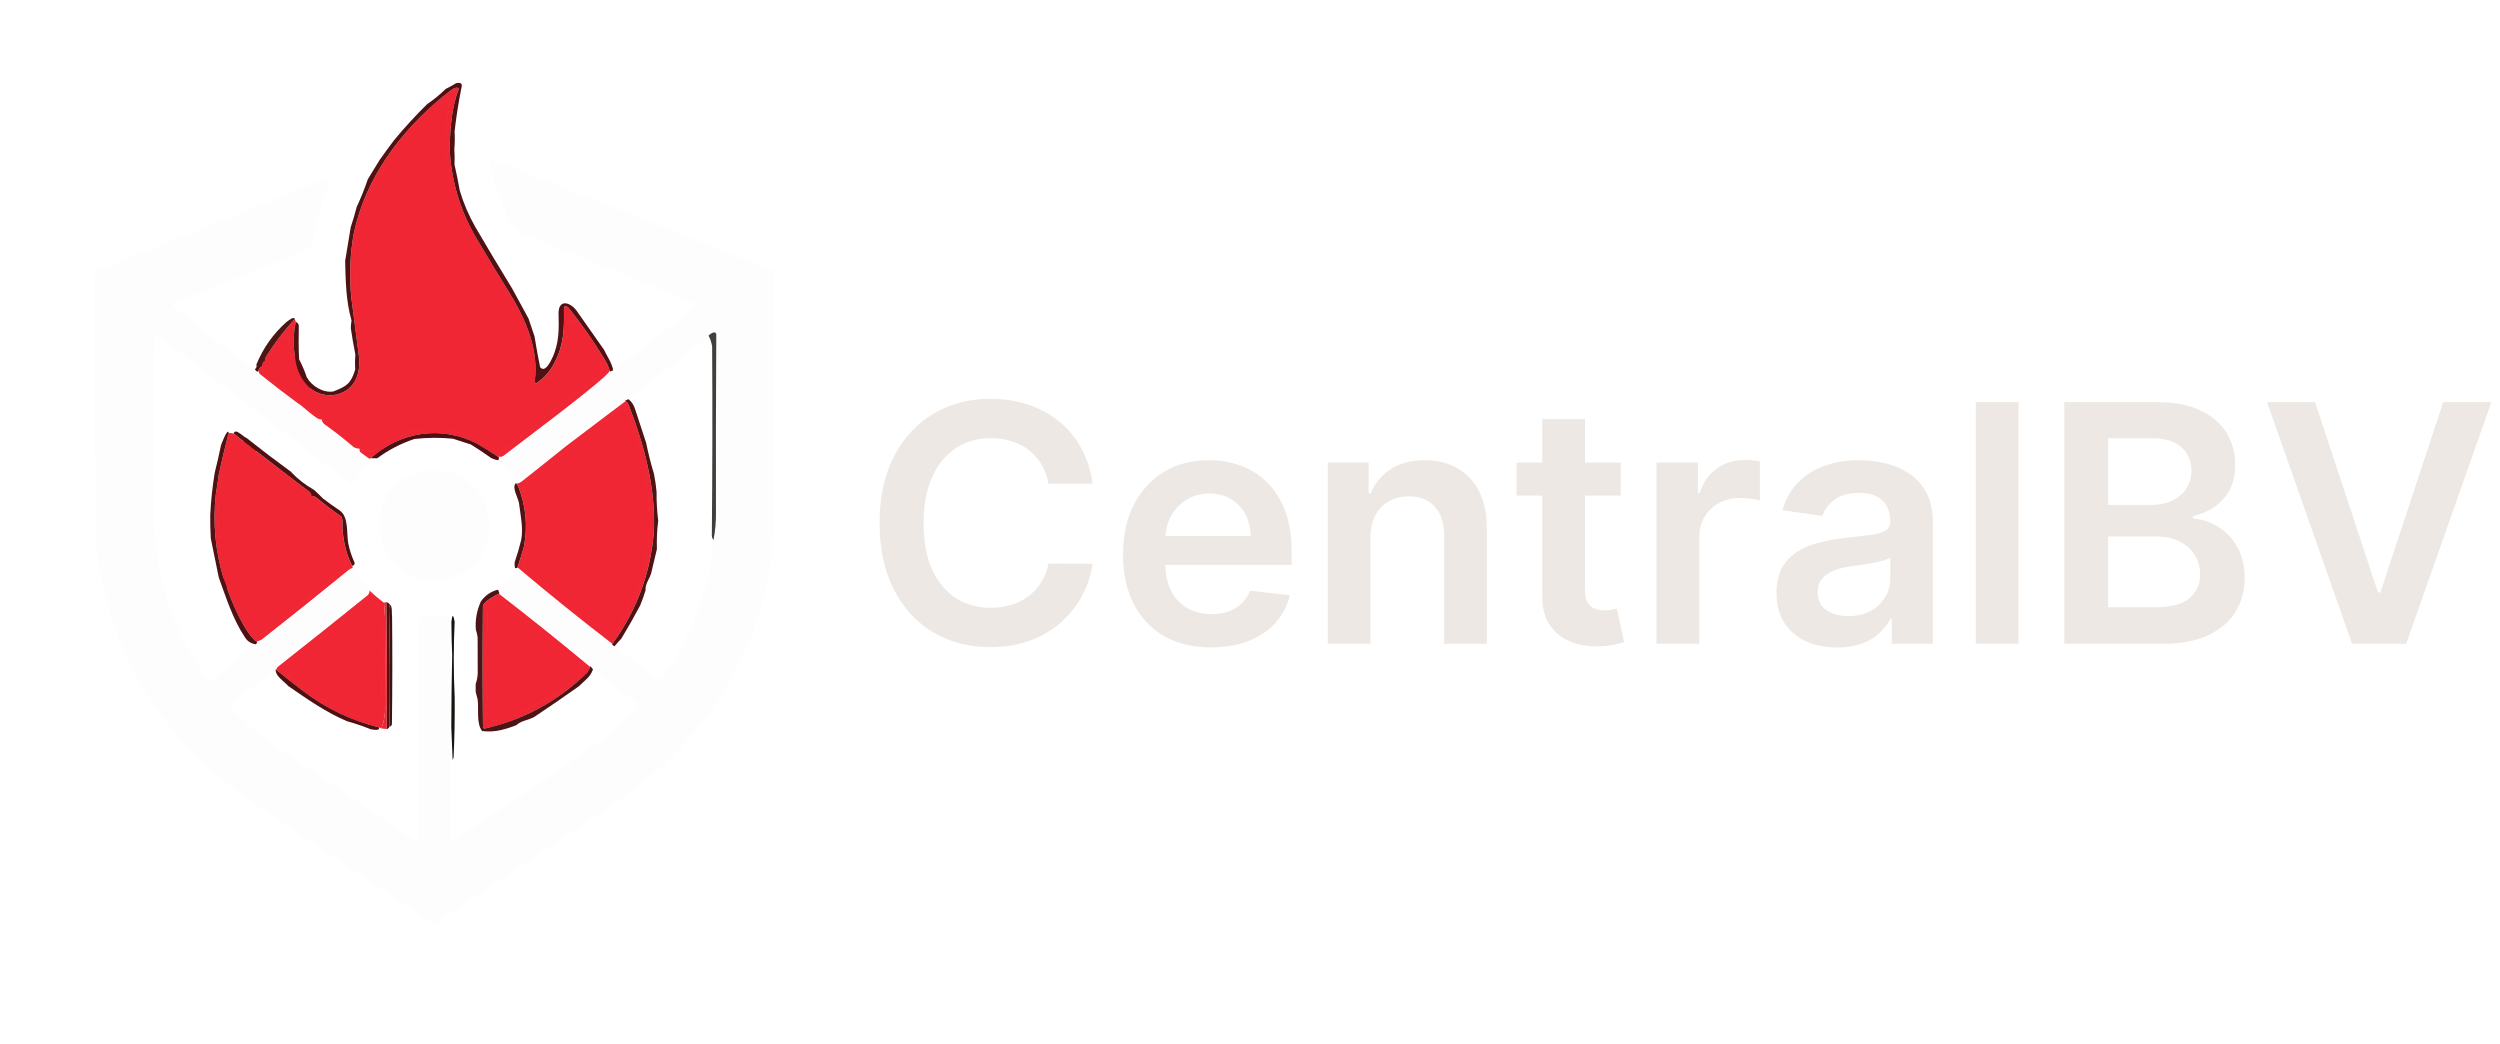
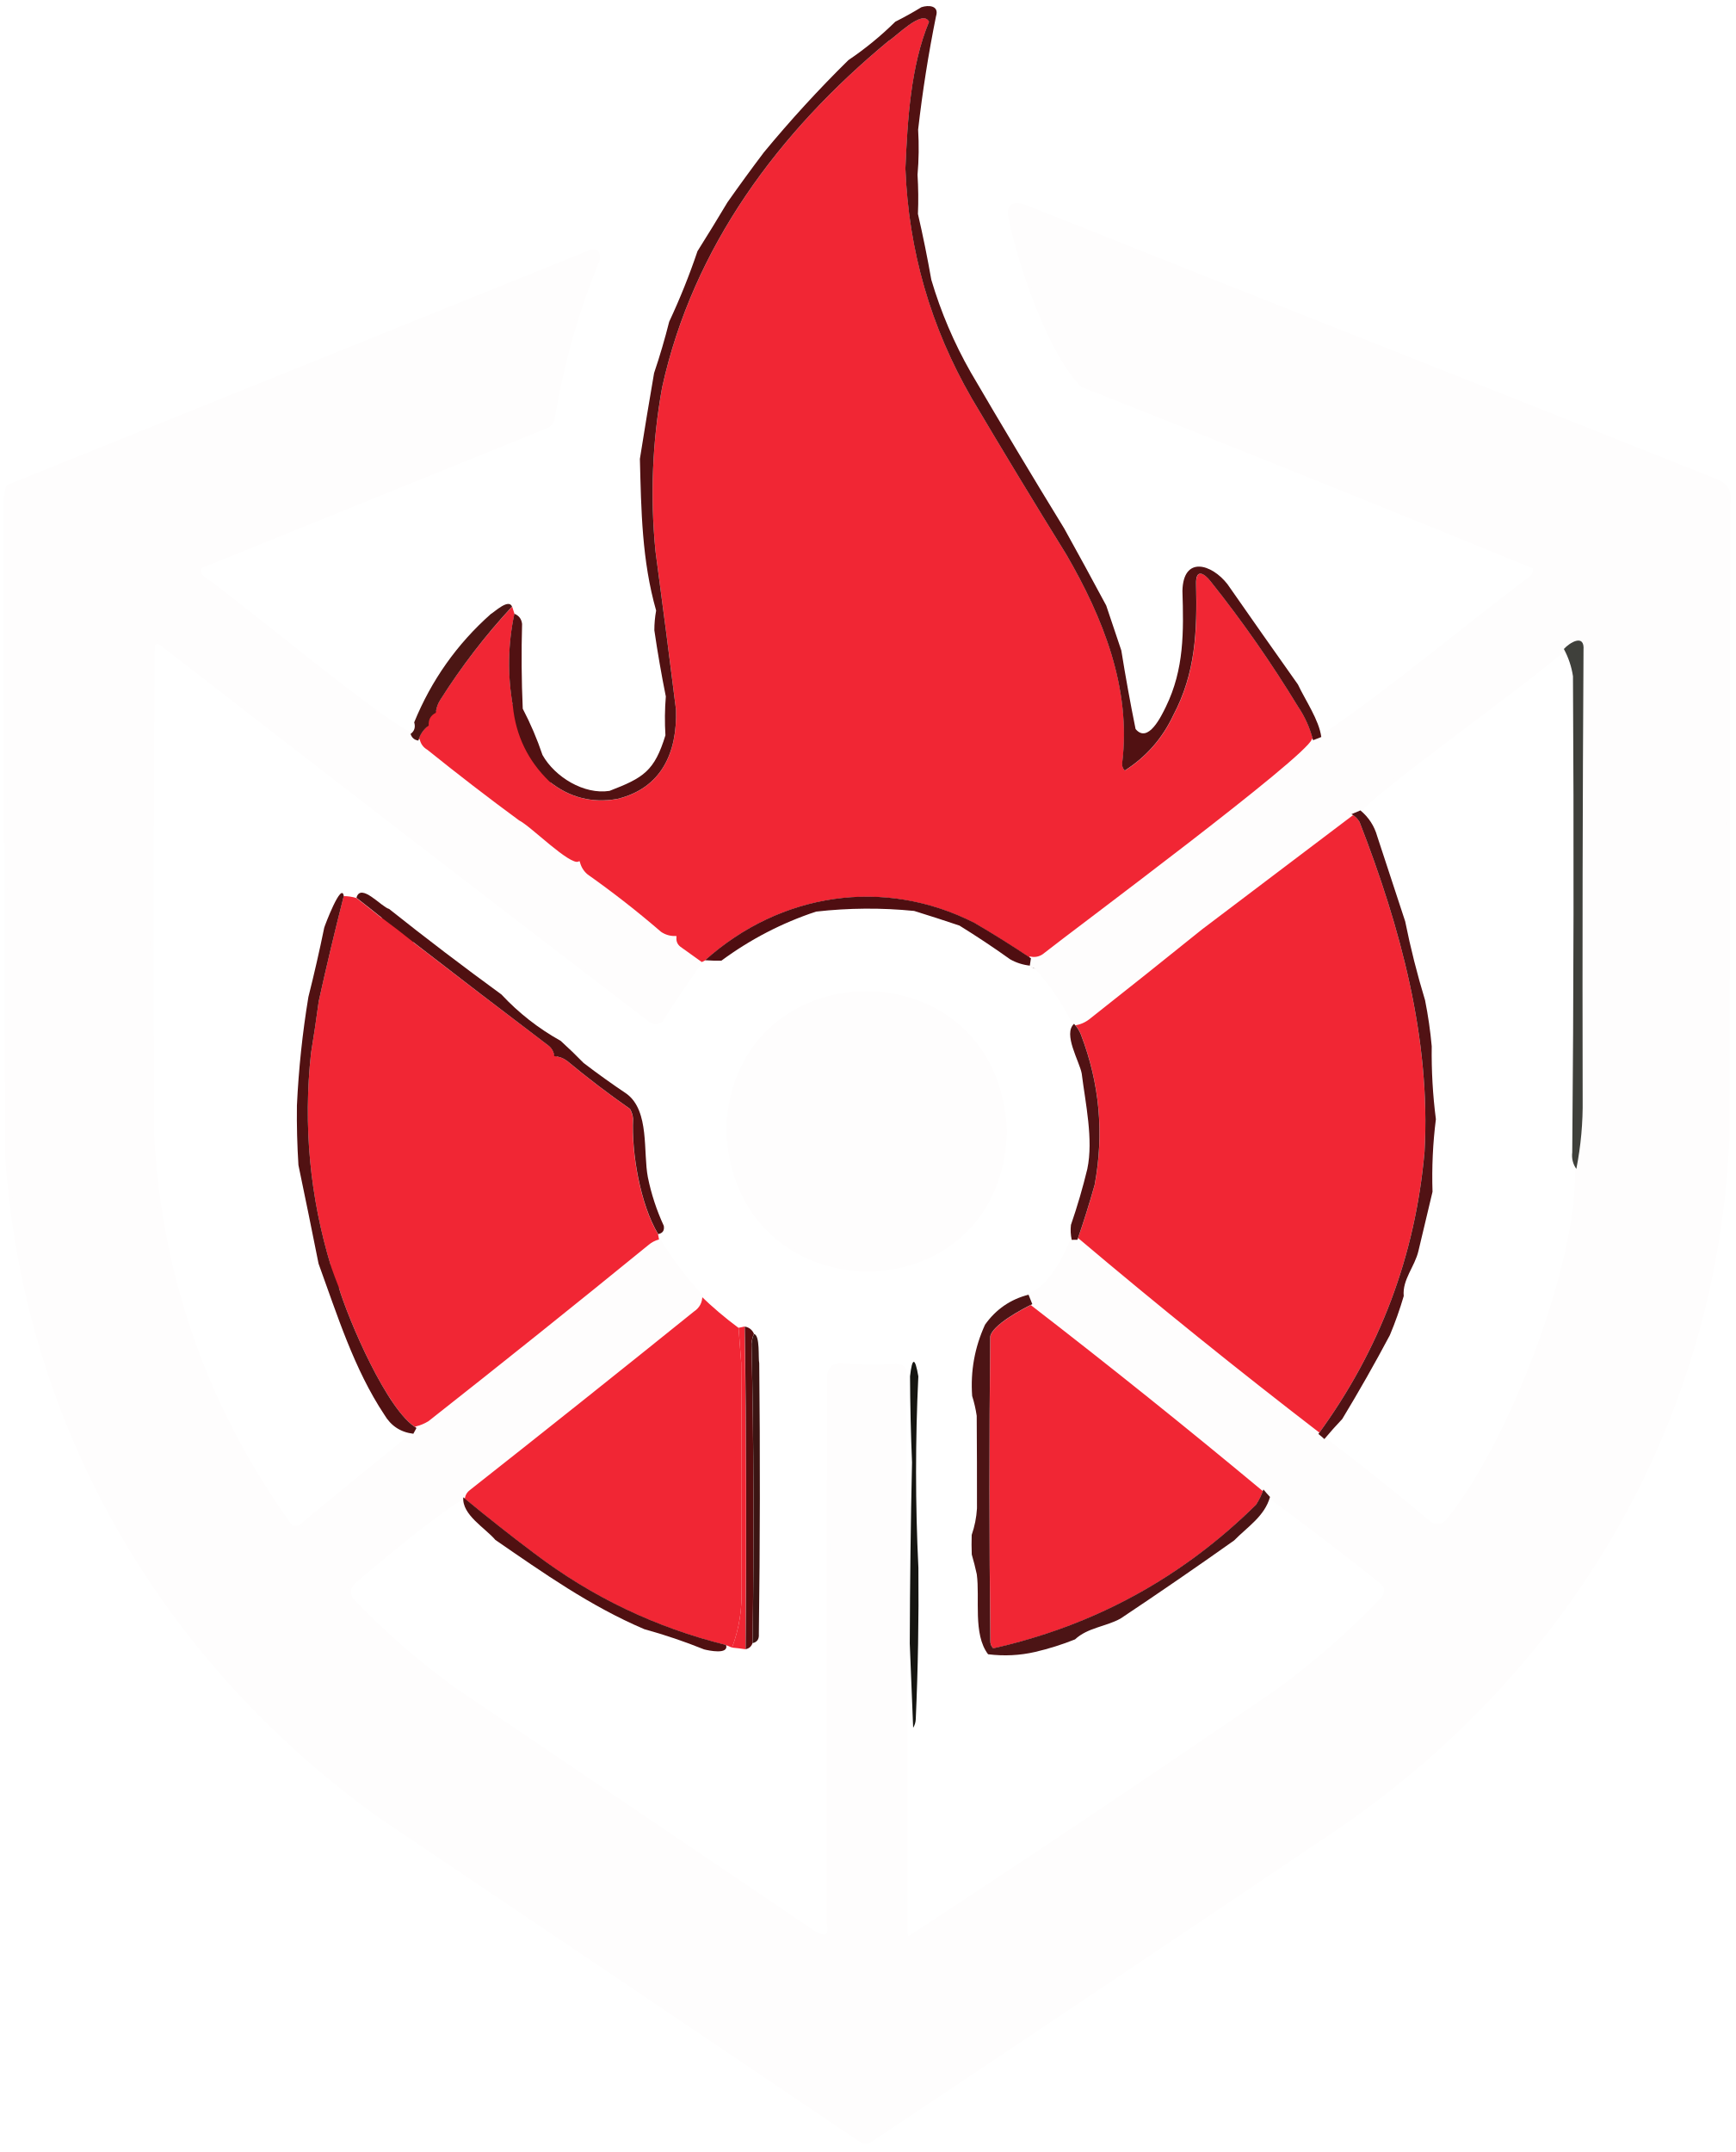
- <svg xmlns="http://www.w3.org/2000/svg" width="963" height="402" viewBox="0 0 963 402" fill="none">
+ <svg xmlns="http://www.w3.org/2000/svg" width="263" height="326" viewBox="36 31 263 326" fill="none">
  <path d="M192.412 228.577C204.254 237.721 215.917 247.074 227.42 256.648C227.15 257.468 226.77 258.248 226.3 258.968C215.097 270.013 201.824 277.265 186.49 280.717C186.17 280.406 186.03 280.006 186.05 279.546C185.88 264.21 185.88 248.865 186.03 233.529C186.24 231.788 190.911 229.287 192.412 228.577ZM187.32 253.006C187.41 260.849 187.61 268.692 187.921 276.525C188.601 277.705 190.441 277.415 191.561 277.405C194.422 276.595 197.283 275.735 200.123 274.814C203.744 272.553 207.505 270.543 211.386 268.782C215.597 266.091 219.608 263.16 223.419 259.969C225.359 257.378 224.959 256.848 222.649 254.867C220.088 253.066 217.558 251.236 215.057 249.365C212.106 246.324 208.936 243.533 205.555 240.982C201.054 237.871 196.643 234.649 192.332 231.318C189.581 230.938 188.171 233.059 187.66 235.49C187.72 241.322 187.6 247.164 187.32 253.006Z" fill-rule="evenodd" clip-rule="evenodd" fill="#F12634" />
  <path d="M119.963 190.99C120.693 191.04 121.343 191.28 121.922 191.72C124.991 194.271 128.16 196.691 131.429 198.972C131.699 199.442 131.859 199.942 131.899 200.482C131.649 205.693 132.999 213.464 135.698 217.955C135.758 218.295 135.818 218.645 135.888 218.985C135.318 219.145 134.808 219.415 134.368 219.795C123.332 228.797 112.225 237.689 101.049 246.49C100.439 246.86 99.789 247.14 99.1 247.31C94.711 244.79 88.783 230.957 87.283 225.887C87.963 225.837 88.513 226.067 88.933 226.577C89.573 228.527 90.292 230.447 91.112 232.338C92.192 234.228 97.1 245.22 99.279 244.81C100.209 244.38 101.129 243.93 102.049 243.48C106.357 240.579 110.346 237.299 114.025 233.628C117.504 231.057 120.993 228.497 124.502 225.957C126.841 223.616 129.32 221.446 131.949 219.445C134.319 216.485 131.809 212.624 131.12 209.464C130.94 206.853 130.8 204.243 130.72 201.632C128.79 198.902 126.391 196.651 123.552 194.881C122.232 193.671 121.043 192.37 119.963 190.99Z" fill-rule="evenodd" clip-rule="evenodd" fill="#F12634" />
  <path d="M138.207 173.036C136.187 170.846 134.107 168.696 131.967 166.576C130.167 165.636 125.617 161.146 123.627 161.766C122.107 162.316 116.247 156.336 114.487 155.476C115.157 154.146 112.587 152.646 111.937 151.676C109.787 150.066 107.617 148.516 105.417 147.006C103.277 144.815 101.597 144.145 100.927 140.895C100.867 139.985 101.227 139.345 102.007 138.965C102.677 138.925 103.177 138.615 103.517 138.035C105.237 135.425 107.017 132.875 108.877 130.375C110.037 128.985 110.947 129.085 111.617 130.665C111.637 132.905 111.827 135.125 112.197 137.335C112.517 137.965 113.007 138.165 113.687 137.925C114.137 142.415 115.977 146.215 119.207 149.346C119.147 152.936 124.997 153.106 127.487 153.836C129.807 153.486 131.987 152.756 134.047 151.636C138.177 149.476 140.457 142.865 140.147 138.455C139.417 131.425 138.367 124.435 137.007 117.495C136.797 109.815 136.677 102.145 136.657 94.465C137.937 90.225 139.097 85.935 140.107 81.615C141.347 78.315 142.697 75.055 144.147 71.835C146.377 67.704 148.787 63.704 151.367 59.844C151.947 59.084 152.617 58.404 153.377 57.824C157.277 51.214 163.468 45.744 168.898 40.394C169.768 39.324 172.018 37.964 173.098 39.444C172.298 44.734 171.778 50.064 171.518 55.424C171.818 58.104 172.008 60.784 172.078 63.474C172.978 65.714 173.408 68.024 173.388 70.424C173.898 72.775 174.478 75.105 175.128 77.415C176.168 79.775 177.098 82.175 177.908 84.615C180.128 88.755 182.228 92.945 184.218 97.205C185.168 98.285 186.068 99.415 186.908 100.585C191.618 108.625 196.708 116.425 200.708 124.885C201.008 126.695 201.658 128.365 202.678 129.895C203.478 132.875 204.158 135.875 204.718 138.925C204.888 140.755 204.828 142.595 204.528 144.425C205.338 147.996 204.718 150.166 209.338 147.726C212.658 144.515 215.138 140.725 216.758 136.375C216.988 135.015 217.378 133.715 217.938 132.455C218.178 129.695 219.528 127.215 218.728 124.385C219.438 121.255 222.138 125.595 223.048 126.395C225.118 129.635 227.268 132.805 229.498 135.925C230.898 139.065 233.288 140.905 230.948 144.365C228.768 146.196 226.608 148.046 224.478 149.936C221.278 152.126 218.138 154.386 215.058 156.716C208.798 161.756 202.478 166.716 196.098 171.596C194.618 172.476 192.778 174.426 190.928 173.466C185.038 169.296 178.548 166.566 171.448 165.276C163.088 164.286 155.937 166.356 148.657 170.286C147.017 171.646 145.237 172.806 143.337 173.776C141.557 173.806 139.847 173.556 138.207 173.036ZM201.728 216.986C202.538 213.846 203.288 210.676 203.978 207.496C203.988 204.176 203.968 200.836 203.908 197.486C203.278 194.776 202.688 192.066 202.148 189.346C202.048 186.876 203.118 185.056 205.358 183.876C211.718 180.076 216.638 174.486 222.568 170.076C225.118 168.626 227.558 167.006 229.888 165.226C232.388 162.736 235.058 160.456 237.878 158.396C240.808 156.496 242.168 159.216 242.868 161.616C244.078 165.976 245.378 170.316 246.778 174.636C247.358 177.646 248.058 180.636 248.868 183.596C248.848 186.286 249.188 188.916 249.898 191.506C250.068 195.156 250.178 198.826 250.228 202.486C249.988 204.776 249.858 207.076 249.858 209.376C249.238 211.986 248.878 214.636 248.768 217.326C247.248 222.037 245.588 226.707 243.768 231.327C242.038 235.137 240.078 238.817 237.888 242.377C236.888 243.867 235.568 244.307 233.918 243.707C231.738 242.227 229.668 240.597 227.708 238.837C225.198 237.347 222.778 235.737 220.428 234.017C216.678 231.207 213.188 228.107 209.938 224.707C207.768 223.137 205.598 221.577 203.418 220.017C202.558 219.177 201.988 218.167 201.728 216.986ZM94.057 170.216C95.537 171.306 96.987 172.416 98.407 173.566C97.447 175.106 100.767 176.846 101.507 177.916C106.987 182.116 112.487 186.256 118.037 190.336C118.627 190.706 119.267 190.936 119.957 190.996C121.037 192.376 122.227 193.676 123.547 194.886C126.387 196.656 128.787 198.906 130.717 201.636C130.797 204.246 130.937 206.856 131.117 209.466C131.807 212.626 134.317 216.486 131.947 219.447C129.317 221.447 126.837 223.617 124.497 225.957C120.987 228.497 117.497 231.057 114.017 233.627C110.337 237.297 106.347 240.577 102.037 243.477C101.117 243.927 100.197 244.377 99.267 244.807C97.087 245.217 92.177 234.227 91.097 232.337C90.277 230.447 89.557 228.527 88.917 226.577C88.497 226.067 87.947 225.837 87.267 225.887C86.877 224.907 86.517 223.927 86.167 222.937C87.027 222.897 87.327 222.437 87.077 221.547C86.407 218.857 85.737 216.166 85.057 213.486C84.787 210.146 84.457 206.806 84.037 203.486C83.927 200.156 83.937 196.826 84.087 193.496C84.847 190.886 85.167 188.216 85.077 185.496C85.727 181.886 86.467 178.276 87.267 174.666C87.777 173.266 88.367 171.916 89.047 170.596C90.557 168.906 92.417 171.686 94.057 170.216ZM109.857 258.017C109.987 256.797 110.517 255.797 111.467 255.007C117.487 250.627 122.997 245.577 129.357 241.667C132.687 238.347 136.197 235.277 139.897 232.447C140.987 231.747 142.167 231.337 143.447 231.197C144.617 231.967 145.767 232.767 146.897 233.607C147.027 239.237 147.217 244.867 147.457 250.487C147.147 258.487 146.997 266.487 147.017 274.497C147.377 277.147 146.237 278.277 143.617 277.857C140.637 276.817 137.627 275.827 134.597 274.897C129.667 272.667 124.977 270.037 120.497 267.007C117.977 265.157 115.427 263.337 112.867 261.547C111.537 260.627 110.537 259.447 109.857 258.017ZM187.308 252.987C187.588 247.147 187.708 241.307 187.648 235.477C188.158 233.047 189.568 230.927 192.318 231.307C196.628 234.637 201.038 237.857 205.538 240.967C208.918 243.517 212.088 246.307 215.038 249.347C217.538 251.217 220.068 253.047 222.628 254.847C224.938 256.827 225.338 257.357 223.398 259.947C219.588 263.137 215.578 266.067 211.368 268.757C207.488 270.517 203.728 272.527 200.108 274.787C197.268 275.707 194.408 276.567 191.548 277.377C190.428 277.387 188.588 277.677 187.908 276.497C187.598 268.667 187.398 260.827 187.308 252.987Z" fill-rule="evenodd" clip-rule="evenodd" fill="#F12634" stroke-width="0.5" stroke="#F12634" />
  <path d="M234.956 143.148C233.976 145.958 199.274 171.709 194.084 175.8C193.504 176.18 192.864 176.31 192.184 176.2C189.404 174.329 186.554 172.549 183.654 170.839C169.893 163.819 154.203 166.279 142.812 176.5C142.562 176.63 142.312 176.75 142.062 176.88C141.022 176.13 139.972 175.38 138.902 174.619C138.412 174.219 138.192 173.699 138.222 173.069C139.862 173.589 141.572 173.839 143.352 173.809C145.252 172.839 147.032 171.679 148.672 170.319C155.953 166.389 163.103 164.319 171.463 165.309C178.564 166.599 185.054 169.329 190.944 173.499C192.794 174.459 194.634 172.509 196.114 171.629C202.495 166.749 208.815 161.789 215.075 156.748C218.155 154.418 221.295 152.158 224.495 149.968C226.626 148.078 228.786 146.228 230.966 144.398C233.306 140.938 230.916 139.097 229.516 135.957C227.286 132.837 225.135 129.667 223.065 126.427C222.155 125.627 219.455 121.286 218.745 124.417C219.545 127.247 218.195 129.727 217.955 132.487C217.395 133.747 217.005 135.047 216.775 136.407C215.155 140.758 212.675 144.548 209.355 147.758C204.735 150.198 205.355 148.028 204.545 144.458C204.845 142.628 204.905 140.788 204.735 138.957C204.175 135.907 203.495 132.907 202.695 129.927C201.675 128.397 201.025 126.727 200.725 124.917C196.724 116.456 191.634 108.656 186.924 100.615C186.084 99.445 185.184 98.315 184.234 97.235C182.244 92.975 180.144 88.785 177.924 84.644C177.114 82.204 176.183 79.804 175.143 77.444C174.493 75.134 173.913 72.804 173.403 70.454C173.423 68.053 172.993 65.743 172.093 63.503C172.023 60.813 171.833 58.133 171.533 55.453C171.793 50.092 172.313 44.762 173.113 39.472C172.033 37.992 169.783 39.352 168.913 40.422C163.483 45.772 157.293 51.242 153.393 57.853C152.633 58.433 151.963 59.113 151.382 59.873C148.802 63.733 146.392 67.733 144.162 71.864C142.712 75.084 141.362 78.344 140.122 81.644C139.112 85.964 137.952 90.255 136.672 94.495C136.692 102.175 136.812 109.846 137.022 117.526C138.382 124.467 139.432 131.457 140.162 138.487C140.472 142.898 138.192 149.508 134.062 151.668C132.002 152.788 129.822 153.518 127.501 153.868C125.011 153.138 119.161 152.968 119.221 149.378C122.251 151.818 125.681 152.708 129.512 152.038C136.222 150.418 138.622 145.028 138.422 138.517C137.422 130.497 136.382 122.486 135.312 114.486C134.492 106.166 134.832 97.895 136.322 89.675C141.012 68.363 154.033 50.932 170.623 37.202C171.693 36.622 175.803 32.291 176.764 34.291C173.963 41.022 173.503 49.272 173.183 56.513C173.663 68.954 177.014 80.554 183.234 91.335C187.934 99.275 192.704 107.156 197.564 114.996C203.125 124.577 207.425 135.267 206.035 146.568C205.975 147.028 206.105 147.418 206.425 147.738C209.665 145.668 212.115 142.878 213.765 139.377C217.175 132.947 217.395 126.607 217.235 119.486C217.155 117.066 218.475 117.826 219.465 119.116C224.265 125.137 228.656 131.447 232.666 138.027C233.736 139.607 234.496 141.318 234.956 143.148Z" fill-rule="evenodd" clip-rule="evenodd" fill="#F12634" />
  <path d="M240.763 154.328C241.273 154.608 241.683 155.008 241.983 155.508C248.124 171.33 252.805 188.373 251.825 205.495C250.425 221.237 245.064 235.479 235.743 248.231C223.351 238.7 211.189 228.898 199.247 218.807C200.197 216.067 201.068 213.286 201.858 210.476C203.298 202.685 202.608 195.094 199.767 187.702C199.527 187.102 199.177 186.562 198.737 186.092C199.537 185.982 200.267 185.672 200.908 185.172C206.618 180.671 212.299 176.141 217.96 171.58C225.571 165.829 233.172 160.078 240.763 154.328ZM201.738 216.997C201.998 218.177 202.568 219.187 203.428 220.027C205.608 221.587 207.779 223.148 209.949 224.718C213.199 228.118 216.69 231.219 220.44 234.029C222.791 235.749 225.211 237.36 227.721 238.85C229.682 240.61 231.752 242.24 233.932 243.721C235.583 244.321 236.903 243.881 237.903 242.39C240.093 238.83 242.053 235.149 243.784 231.339C245.604 226.718 247.264 222.047 248.784 217.337C248.894 214.646 249.255 211.996 249.875 209.386C249.875 207.085 250.005 204.785 250.245 202.495C250.195 198.834 250.085 195.164 249.915 191.513C249.205 188.923 248.864 186.292 248.884 183.602C248.074 180.641 247.374 177.651 246.794 174.641C245.394 170.32 244.094 165.979 242.884 161.619C242.184 159.218 240.823 156.498 237.893 158.398C235.072 160.459 232.402 162.739 229.902 165.229C227.571 167.009 225.131 168.63 222.581 170.08C216.65 174.491 211.729 180.081 205.368 183.882C203.128 185.062 202.058 186.882 202.158 189.353C202.698 192.073 203.288 194.783 203.918 197.494C203.978 200.844 203.998 204.185 203.988 207.505C203.298 210.686 202.548 213.856 201.738 216.997ZM142.139 227.268C143.939 229.018 145.86 230.649 147.9 232.159C148.02 233.929 148.16 235.699 148.3 237.48C148.38 248.811 148.39 260.153 148.32 271.495C148.48 274.635 148.01 277.675 146.91 280.596C146.6 280.466 146.29 280.336 145.98 280.206C135.358 277.575 125.697 272.965 116.975 266.354C113.295 263.593 109.694 260.743 106.174 257.833C106.294 257.292 106.574 256.862 107.014 256.532C118.376 247.581 129.687 238.57 140.959 229.488C141.759 228.958 142.159 228.218 142.139 227.268ZM109.854 258.033C110.534 259.463 111.535 260.643 112.865 261.563C115.425 263.353 117.976 265.174 120.496 267.024C124.977 270.054 129.667 272.685 134.598 274.915C137.628 275.845 140.639 276.835 143.619 277.875C146.24 278.296 147.38 277.165 147.02 274.515C147 266.504 147.15 258.503 147.46 250.502C147.22 244.881 147.03 239.25 146.9 233.619C145.77 232.779 144.619 231.979 143.449 231.209C142.169 231.349 140.989 231.759 139.899 232.459C136.198 235.289 132.688 238.36 129.357 241.68C122.996 245.591 117.485 250.642 111.465 255.022C110.514 255.812 109.984 256.812 109.854 258.033Z" fill-rule="evenodd" clip-rule="evenodd" fill="#F12634" />
  <path d="M88.074 166.75C88.733 166.75 89.372 166.849 90.001 167.039C91.359 168.099 92.717 169.169 94.056 170.248C92.418 171.718 90.56 168.939 89.052 170.628C88.373 171.948 87.784 173.297 87.275 174.697C86.476 178.305 85.737 181.914 85.088 185.523C85.178 188.242 84.858 190.911 84.099 193.52C83.949 196.849 83.939 200.177 84.049 203.506C84.469 206.825 84.798 210.164 85.068 213.503C85.747 216.182 86.416 218.871 87.085 221.56C87.335 222.449 87.035 222.909 86.176 222.949C82.941 212.353 81.922 201.537 83.121 190.511C83.55 187.902 83.939 185.283 84.289 182.664C85.467 177.336 86.726 172.028 88.074 166.75Z" fill-rule="evenodd" clip-rule="evenodd" fill="#F12634" />
  <path d="M147.9 232.144C148.2 232.084 148.51 232.014 148.81 231.954C149.06 248.249 149.1 264.543 148.94 280.837C148.27 280.737 147.59 280.657 146.91 280.587C148.01 277.666 148.48 274.626 148.32 271.485C148.39 260.142 148.38 248.799 148.3 237.466C148.16 235.685 148.02 233.915 147.9 232.144Z" fill-rule="evenodd" clip-rule="evenodd" fill="#F12634" />
  <path d="M113.592 122.892C113.702 123.251 113.822 123.611 113.942 123.97C112.952 128.614 112.881 133.269 113.712 137.933C113.032 138.173 112.541 137.973 112.221 137.344C111.851 135.136 111.661 132.919 111.641 130.682C110.97 129.104 110.059 129.004 108.899 130.392C107.037 132.889 105.256 135.436 103.535 138.043C103.194 138.622 102.694 138.932 102.023 138.972C102.093 138.262 102.314 137.613 102.694 137.024C105.896 131.98 109.529 127.266 113.592 122.892Z" fill-rule="evenodd" clip-rule="evenodd" fill="#F12634" />
  <path d="M98.411 173.583C105.279 178.886 112.176 184.159 119.103 189.392C119.624 189.802 119.914 190.341 119.984 190.99C119.294 190.93 118.653 190.7 118.062 190.331C112.506 186.256 107 182.122 101.515 177.928C100.774 176.859 97.45 175.121 98.411 173.583Z" fill-rule="evenodd" clip-rule="evenodd" fill="#F12634" />
  <path d="M100.937 140.901C101.607 144.154 103.287 144.824 105.427 147.016C107.626 148.527 109.796 150.079 111.946 151.69C112.596 152.661 115.165 154.162 114.496 155.493C109.786 152.03 105.157 148.457 100.597 144.784C99.967 144.414 99.557 143.873 99.367 143.183C99.637 142.232 100.157 141.471 100.937 140.901Z" fill-rule="evenodd" clip-rule="evenodd" fill="#F12634" />
  <path d="M123.637 161.783C125.626 161.163 130.174 165.656 131.974 166.597C134.113 168.718 136.192 170.869 138.212 173.061C137.402 173.061 136.652 172.831 135.982 172.371C132.414 169.288 128.705 166.386 124.856 163.664C124.256 163.164 123.857 162.534 123.637 161.783Z" fill-rule="evenodd" clip-rule="evenodd" fill="#F12634" />
  <path d="M191.996 177.288C192.486 177.247 192.885 177.42 193.191 177.805C192.742 177.754 192.343 177.582 191.996 177.288Z" fill-rule="evenodd" clip-rule="evenodd" fill="#7A5859" />
  <path d="M98.197 142.177C98.377 142.747 98.767 143.087 99.377 143.187C99.567 143.877 99.977 144.417 100.607 144.787C105.167 148.457 109.797 152.027 114.508 155.487C116.268 156.347 122.128 162.327 123.648 161.777C123.868 162.527 124.268 163.157 124.868 163.657C128.718 166.377 132.428 169.277 135.999 172.357C136.669 172.817 137.419 173.047 138.229 173.047C138.199 173.677 138.419 174.197 138.909 174.597C139.979 175.357 141.029 176.107 142.069 176.858C140.019 179.728 138.039 182.658 136.139 185.638C135.669 185.938 135.178 185.968 134.678 185.728C109.937 166.817 85.276 147.817 60.675 128.717C60.165 128.177 59.675 128.157 59.195 128.647C59.005 153.587 58.975 178.538 59.125 203.498C60.425 225.128 67.436 244.739 80.126 262.309C80.916 262.559 81.596 262.339 82.156 261.659C87.656 257.139 93.147 252.649 98.627 248.199C98.787 247.909 98.947 247.619 99.107 247.319C99.797 247.149 100.447 246.869 101.057 246.499C112.237 237.699 123.348 228.808 134.388 219.808C134.828 219.428 135.338 219.158 135.909 218.998C137.739 221.938 139.829 224.698 142.159 227.268C142.179 228.218 141.779 228.958 140.979 229.488C129.708 238.569 118.398 247.579 107.037 256.529C106.597 256.859 106.317 257.289 106.197 257.829C102.417 259.899 93.147 267.629 89.386 270.879C88.806 271.669 88.776 272.479 89.296 273.309C94.007 278.249 99.127 282.729 104.647 286.749C122.928 299.14 141.229 311.52 159.53 323.88C161.23 324.79 161.89 324.26 161.51 322.28C161.49 294.609 161.5 266.979 161.55 239.389C161.69 238.289 162.31 237.739 163.43 237.749C166.14 237.959 168.85 237.989 171.57 237.839C172.21 237.779 172.71 237.999 173.09 238.509C173.24 266.829 173.29 295.159 173.23 323.5C173.19 323.94 173.31 324.32 173.6 324.64C192.371 312.34 211.032 299.83 229.563 287.119C235.313 282.909 240.653 278.229 245.573 273.069C246.223 272.029 246.033 271.159 245.013 270.459C239.563 266.119 234.033 261.889 228.423 257.779C228.073 257.409 227.743 257.029 227.423 256.639C215.922 247.069 204.262 237.719 192.421 228.578C192.241 228.098 192.051 227.618 191.851 227.148C194.771 226.378 197.431 221.508 198.401 218.818C198.691 218.818 198.981 218.808 199.261 218.808C211.202 228.898 223.362 238.699 235.753 248.229C236.073 248.469 236.373 248.729 236.663 248.999C242.113 253.109 247.453 257.369 252.674 261.769C253.534 262.229 254.344 262.169 255.114 261.589C264.664 250.249 275.405 222.078 274.855 208.068C275.545 204.588 275.865 201.058 275.815 197.498C275.765 174.827 275.805 152.147 275.945 129.477C276.135 126.947 273.835 128.357 272.965 129.327C268.614 133.477 243.993 150.957 242.123 153.767C241.673 153.957 241.223 154.147 240.773 154.337C233.183 160.087 225.582 165.837 217.972 171.587C212.312 176.147 206.632 180.678 200.921 185.178C200.281 185.678 199.551 185.988 198.751 186.098C197.281 183.078 195.431 180.318 193.191 177.808C192.891 177.428 192.501 177.258 192.021 177.298C192.081 176.928 192.131 176.547 192.191 176.177C192.871 176.287 193.511 176.157 194.091 175.777C199.281 171.687 233.983 145.937 234.963 143.127C235.383 142.967 235.793 142.797 236.213 142.637C246.993 135.277 257.034 126.747 267.454 118.857C268.244 118.437 268.584 117.797 268.474 116.927C245.703 107.616 222.872 98.446 199.971 89.396C195.091 84.566 190.561 71.316 189.151 64.466C188.531 62.316 189.251 61.596 191.321 62.276C226.083 76.146 260.964 89.816 295.726 103.696C297.576 104.296 298.296 105.556 297.896 107.496C297.896 139.497 297.856 171.497 297.776 203.498C295.846 246.239 273.965 283.439 238.973 307.6C215.172 323.64 191.351 339.61 167.49 355.52C167.08 355.56 166.7 355.45 166.36 355.22C142.069 338.82 117.768 322.44 93.447 306.08C60.625 282.449 39.914 247.029 37.054 206.498C36.874 173.497 36.804 140.497 36.834 107.496C36.774 106.536 36.884 105.606 37.184 104.696C66.435 92.906 95.697 81.116 124.978 69.306C126.168 68.716 126.728 69.046 126.648 70.286C123.438 78.066 121.158 86.106 119.798 94.406C119.688 94.856 119.448 95.226 119.078 95.516C101.487 102.626 83.896 109.746 66.315 116.877C66.055 117.587 66.255 118.167 66.895 118.607C73.186 123.067 92.957 139.707 98.197 142.177ZM146.289 202.008C147.249 174.727 187.251 174.177 188.311 202.498C187.371 230.518 147.149 230.268 146.289 202.008Z" fill-rule="evenodd" clip-rule="evenodd" fill="#FEFDFD" stroke-width="0.5" stroke="#FEFDFD" />
  <path d="M191.832 227.13C192.032 227.6 192.222 228.08 192.402 228.56C190.902 229.271 186.23 231.771 186.02 233.512C185.87 248.847 185.87 264.192 186.04 279.527C186.02 279.987 186.16 280.388 186.48 280.698C201.816 277.247 215.091 269.994 226.295 258.95C226.765 258.23 227.145 257.45 227.415 256.63C227.735 257.02 228.066 257.4 228.416 257.77C227.595 260.701 225.004 262.292 222.974 264.362C217.301 268.384 211.569 272.325 205.777 276.186C203.526 277.437 200.805 277.547 198.875 279.347C196.904 280.137 194.883 280.768 192.832 281.248C190.481 281.788 188.101 281.898 185.7 281.598C183.379 278.537 184.489 273.165 183.989 269.474C183.769 268.474 183.519 267.473 183.229 266.483C183.189 265.503 183.189 264.512 183.219 263.522C183.669 262.222 183.939 260.881 184.019 259.501C184.029 254.819 184.009 250.148 183.979 245.476C183.829 244.456 183.599 243.455 183.289 242.475C183.019 238.704 183.669 235.103 185.239 231.671C186.89 229.341 189.091 227.83 191.832 227.13Z" fill-rule="evenodd" clip-rule="evenodd" fill="#4C1415" />
  <path d="M135.719 217.955C133.018 213.464 131.668 205.694 131.918 200.483C131.878 199.943 131.718 199.443 131.448 198.973C128.177 196.693 125.006 194.273 121.935 191.722C121.355 191.282 120.705 191.042 119.974 190.992C119.904 190.342 119.614 189.802 119.094 189.392C112.172 184.152 105.28 178.871 98.418 173.561C96.998 172.411 95.547 171.301 94.067 170.21C92.727 169.13 91.366 168.06 90.006 167C90.646 164.64 93.807 168.41 94.947 168.69C100.529 173.131 106.21 177.451 111.972 181.651C114.593 184.462 117.584 186.802 120.955 188.682C122.145 189.762 123.305 190.882 124.426 192.032C126.546 193.653 128.727 195.213 130.947 196.703C134.448 199.303 133.418 205.564 134.158 209.344C134.679 211.894 135.479 214.334 136.569 216.695C136.689 217.395 136.409 217.815 135.719 217.955ZM106.19 257.818C109.711 260.728 113.312 263.579 116.994 266.339C125.716 272.949 135.379 277.56 146.002 280.19C146.462 281.71 143.311 281.03 142.671 280.86C139.71 279.67 136.699 278.65 133.618 277.8C125.406 274.299 118.364 269.309 111.052 264.279C109.521 262.468 105.97 260.478 106.19 257.818Z" fill-rule="evenodd" clip-rule="evenodd" fill="#501011" />
  <path d="M240.763 154.335C241.213 154.145 241.663 153.955 242.113 153.765C243.374 154.815 244.224 156.125 244.664 157.695C246.085 161.985 247.495 166.276 248.896 170.576C249.706 174.596 250.706 178.576 251.907 182.516C252.367 184.826 252.707 187.146 252.917 189.497C252.867 193.197 253.077 196.887 253.548 200.547C253.087 204.187 252.917 207.857 253.037 211.537C252.327 214.518 251.617 217.498 250.907 220.488C250.366 222.858 248.436 224.848 248.676 227.338C248.085 229.348 247.385 231.328 246.575 233.258C244.294 237.558 241.883 241.789 239.362 245.959C238.422 246.949 237.521 247.959 236.651 248.999C236.361 248.729 236.061 248.469 235.741 248.229C245.064 235.478 250.426 221.238 251.827 205.497C252.807 188.377 248.125 171.336 241.983 155.515C241.683 155.015 241.273 154.615 240.763 154.335ZM198.726 186.096C199.167 186.566 199.517 187.106 199.757 187.706C202.598 195.097 203.288 202.687 201.848 210.477C201.057 213.288 200.187 216.068 199.237 218.808C198.956 218.808 198.666 218.818 198.376 218.818C198.206 218.068 198.166 217.318 198.256 216.558C199.217 213.768 200.047 210.937 200.737 208.077C201.677 203.597 200.447 198.127 199.887 193.617C199.537 191.757 197.016 187.626 198.726 186.096Z" fill-rule="evenodd" clip-rule="evenodd" fill="#511214" />
  <path d="M274.826 208.075C274.306 207.335 274.096 206.495 274.206 205.565C274.426 181.518 274.466 157.482 274.316 133.436C274.096 131.985 273.637 130.615 272.938 129.315C273.807 128.344 276.104 126.934 275.914 129.465C275.775 152.141 275.735 174.827 275.785 197.503C275.834 201.063 275.515 204.594 274.826 208.075Z" fill-rule="evenodd" clip-rule="evenodd" fill="#3F403B" />
  <path d="M192.195 176.164C192.135 176.533 192.085 176.913 192.025 177.282C190.965 177.162 189.965 176.843 189.045 176.324C186.535 174.527 183.975 172.83 181.365 171.213C179.085 170.444 176.795 169.706 174.505 168.997C169.545 168.498 164.585 168.538 159.636 169.097C154.466 170.814 149.686 173.289 145.306 176.523C144.486 176.543 143.656 176.523 142.826 176.464C154.216 166.262 169.905 163.806 183.665 170.814C186.565 172.521 189.415 174.297 192.195 176.164Z" fill-rule="evenodd" clip-rule="evenodd" fill="#4F0E11" />
  <path d="M173.836 279.967C173.866 270.818 173.977 261.678 174.178 252.539C173.997 248.189 173.896 243.839 173.876 239.489C174.209 236.57 174.632 236.57 175.135 239.499C174.672 249.169 174.672 258.848 175.145 268.518C175.216 276.167 175.085 283.807 174.743 291.447C174.722 291.917 174.591 292.337 174.35 292.737C174.168 288.497 173.997 284.237 173.836 279.967Z" fill-rule="evenodd" clip-rule="evenodd" fill="#151511" />
  <path d="M113.577 122.886C109.522 127.265 105.896 131.984 102.7 137.033C102.32 137.623 102.1 138.273 102.03 138.983C101.251 139.363 100.892 140.003 100.952 140.913C100.173 141.483 99.653 142.242 99.384 143.192C98.774 143.092 98.385 142.752 98.205 142.182C98.784 141.763 98.974 141.173 98.754 140.423C101.361 134.044 105.227 128.575 110.361 124.016C110.96 123.676 113.057 121.646 113.577 122.886Z" fill-rule="evenodd" clip-rule="evenodd" fill="#4B1614" />
  <path d="M148.836 231.954C149.489 232.074 149.953 232.434 150.23 233.044C150.023 233.515 149.904 234.005 149.855 234.515C150.201 249.649 150.25 264.773 150.013 279.907C149.845 280.417 149.499 280.727 148.964 280.837C149.123 264.543 149.083 248.249 148.836 231.954Z" fill-rule="evenodd" clip-rule="evenodd" fill="#570D0F" />
  <path d="M150.237 233.08C151.186 233.27 150.854 236.738 151.03 237.518C151.176 251.193 151.157 264.858 150.971 278.533C151.03 279.303 150.717 279.763 150.022 279.913C150.257 264.788 150.208 249.674 149.865 234.549C149.914 234.039 150.032 233.549 150.237 233.08Z" fill-rule="evenodd" clip-rule="evenodd" fill="#3B1513" />
  <path d="M236.185 142.647C235.765 142.807 235.355 142.977 234.935 143.137C234.475 141.307 233.715 139.597 232.645 138.018C228.636 131.438 224.246 125.129 219.447 119.11C218.457 117.82 217.137 117.06 217.217 119.48C217.377 126.599 217.157 132.938 213.748 139.367C212.098 142.867 209.648 145.657 206.408 147.726C206.089 147.407 205.959 147.017 206.019 146.557C207.408 135.258 203.109 124.569 197.55 114.99C192.69 107.151 187.921 99.272 183.221 91.333C177.002 80.554 173.653 68.956 173.173 56.517C173.493 49.278 173.953 41.029 176.752 34.3C175.792 32.3 171.683 36.629 170.613 37.209C154.025 50.938 141.007 68.366 136.318 89.673C134.828 97.892 134.488 106.161 135.308 114.48C136.378 122.479 137.417 130.488 138.417 138.508C138.617 145.017 136.218 150.406 129.508 152.026C125.679 152.696 122.249 151.806 119.22 149.366C115.99 146.237 114.15 142.437 113.7 137.948C112.871 133.278 112.941 128.619 113.93 123.969C114.62 124.249 115.01 124.759 115.1 125.519C114.98 129.799 115.01 134.078 115.2 138.358C116.38 140.617 117.38 142.957 118.19 145.367C120.06 148.706 124.499 151.416 128.349 150.806C133.498 148.826 135.158 147.806 136.817 142.387C136.697 140.427 136.717 138.468 136.877 136.508C136.208 133.178 135.628 129.839 135.138 126.479C135.138 125.479 135.228 124.479 135.408 123.489C133.248 115.9 133.148 108.341 132.948 100.512C133.638 96.172 134.348 91.843 135.098 87.513C135.968 84.944 136.727 82.354 137.387 79.734C139.017 76.255 140.447 72.685 141.677 69.046C143.217 66.606 144.726 64.136 146.216 61.646C148.006 59.097 149.846 56.577 151.726 54.087C155.755 49.208 160.024 44.548 164.534 40.109C167.084 38.389 169.453 36.449 171.643 34.289C172.993 33.61 174.313 32.88 175.602 32.09C176.692 31.73 178.332 31.83 177.812 33.47C176.662 39.159 175.762 44.878 175.103 50.638C175.242 52.917 175.212 55.197 175.013 57.477C175.133 59.457 175.162 61.426 175.073 63.406C175.842 66.716 176.512 70.045 177.102 73.385C178.552 78.284 180.542 82.954 183.071 87.393C187.711 95.343 192.44 103.232 197.25 111.081C199.399 114.95 201.509 118.83 203.599 122.729C204.369 124.999 205.129 127.269 205.889 129.539C206.528 133.518 207.248 137.488 208.048 141.437C209.948 143.717 211.978 139.417 212.638 138.068C215.417 132.368 215.337 126.719 215.147 120.51C215.267 115.16 219.557 116.4 221.966 119.49C225.506 124.569 229.066 129.639 232.645 134.688C233.755 137.058 235.855 140.087 236.185 142.647ZM88.084 166.734C86.734 172.014 85.474 177.323 84.294 182.652C83.944 185.272 83.554 187.892 83.124 190.502C81.924 201.53 82.944 212.349 86.184 222.948C86.534 223.938 86.894 224.918 87.284 225.898C88.784 230.967 94.713 244.795 99.102 247.315C98.942 247.615 98.782 247.905 98.622 248.195C96.693 247.965 95.233 247.005 94.233 245.315C89.624 238.376 87.094 230.187 84.264 222.428C83.274 217.448 82.254 212.469 81.215 207.5C81.025 204.49 80.945 201.48 80.985 198.471C81.245 192.941 81.825 187.462 82.724 182.023C83.604 178.533 84.404 175.033 85.124 171.524C85.234 171.144 87.744 164.505 88.084 166.734Z" fill-rule="evenodd" clip-rule="evenodd" fill="#511112" />
-   <path d="M420.864 186.318H403.864C403.379 183.53 402.485 181.061 401.182 178.909C399.879 176.727 398.258 174.879 396.318 173.364C394.379 171.848 392.167 170.712 389.682 169.955C387.227 169.167 384.576 168.773 381.727 168.773C376.667 168.773 372.182 170.045 368.273 172.591C364.364 175.106 361.303 178.803 359.091 183.682C356.879 188.53 355.773 194.455 355.773 201.455C355.773 208.576 356.879 214.576 359.091 219.455C361.333 224.303 364.394 227.97 368.273 230.455C372.182 232.909 376.652 234.136 381.682 234.136C384.47 234.136 387.076 233.773 389.5 233.045C391.955 232.288 394.152 231.182 396.091 229.727C398.061 228.273 399.712 226.485 401.045 224.364C402.409 222.242 403.348 219.818 403.864 217.091L420.864 217.182C420.227 221.606 418.848 225.758 416.727 229.636C414.636 233.515 411.894 236.939 408.5 239.909C405.106 242.848 401.136 245.152 396.591 246.818C392.045 248.455 387 249.273 381.455 249.273C373.273 249.273 365.97 247.379 359.545 243.591C353.121 239.803 348.061 234.333 344.364 227.182C340.667 220.03 338.818 211.455 338.818 201.455C338.818 191.424 340.682 182.848 344.409 175.727C348.136 168.576 353.212 163.106 359.636 159.318C366.061 155.53 373.333 153.636 381.455 153.636C386.636 153.636 391.455 154.364 395.909 155.818C400.364 157.273 404.333 159.409 407.818 162.227C411.303 165.015 414.167 168.439 416.409 172.5C418.682 176.53 420.167 181.136 420.864 186.318ZM466.489 249.364C459.489 249.364 453.443 247.909 448.352 245C443.292 242.061 439.398 237.909 436.67 232.545C433.943 227.152 432.58 220.803 432.58 213.5C432.58 206.318 433.943 200.015 436.67 194.591C439.428 189.136 443.277 184.894 448.216 181.864C453.155 178.803 458.958 177.273 465.625 177.273C469.928 177.273 473.989 177.97 477.807 179.364C481.655 180.727 485.049 182.848 487.989 185.727C490.958 188.606 493.292 192.273 494.989 196.727C496.686 201.152 497.534 206.424 497.534 212.545V217.591H440.307V206.5H481.761C481.731 203.348 481.049 200.545 479.716 198.091C478.383 195.606 476.519 193.652 474.125 192.227C471.761 190.803 469.004 190.091 465.852 190.091C462.489 190.091 459.534 190.909 456.989 192.545C454.443 194.152 452.458 196.273 451.034 198.909C449.64 201.515 448.928 204.379 448.898 207.5V217.182C448.898 221.242 449.64 224.727 451.125 227.636C452.61 230.515 454.686 232.727 457.352 234.273C460.019 235.788 463.14 236.545 466.716 236.545C469.11 236.545 471.277 236.212 473.216 235.545C475.155 234.848 476.837 233.833 478.261 232.5C479.686 231.167 480.761 229.515 481.489 227.545L496.852 229.273C495.883 233.333 494.034 236.879 491.307 239.909C488.61 242.909 485.155 245.242 480.943 246.909C476.731 248.545 471.913 249.364 466.489 249.364ZM527.909 207.091V248H511.455V178.182H527.182V190.045H528C529.606 186.136 532.167 183.03 535.682 180.727C539.227 178.424 543.606 177.273 548.818 177.273C553.636 177.273 557.833 178.303 561.409 180.364C565.015 182.424 567.803 185.409 569.773 189.318C571.773 193.227 572.758 197.97 572.727 203.545V248H556.273V206.091C556.273 201.424 555.061 197.773 552.636 195.136C550.242 192.5 546.924 191.182 542.682 191.182C539.803 191.182 537.242 191.818 535 193.091C532.788 194.333 531.045 196.136 529.773 198.5C528.53 200.864 527.909 203.727 527.909 207.091ZM624.318 178.182V190.909H584.182V178.182H624.318ZM594.091 161.455H610.545V227C610.545 229.212 610.879 230.909 611.545 232.091C612.242 233.242 613.152 234.03 614.273 234.455C615.394 234.879 616.636 235.091 618 235.091C619.03 235.091 619.97 235.015 620.818 234.864C621.697 234.712 622.364 234.576 622.818 234.455L625.591 247.318C624.712 247.621 623.455 247.955 621.818 248.318C620.212 248.682 618.242 248.894 615.909 248.955C611.788 249.076 608.076 248.455 604.773 247.091C601.47 245.697 598.848 243.545 596.909 240.636C595 237.727 594.061 234.091 594.091 229.727V161.455ZM638.08 248V178.182H654.034V189.818H654.761C656.034 185.788 658.216 182.682 661.307 180.5C664.428 178.288 667.989 177.182 671.989 177.182C672.898 177.182 673.913 177.227 675.034 177.318C676.186 177.379 677.14 177.485 677.898 177.636V192.773C677.201 192.53 676.095 192.318 674.58 192.136C673.095 191.924 671.655 191.818 670.261 191.818C667.261 191.818 664.564 192.47 662.17 193.773C659.807 195.045 657.943 196.818 656.58 199.091C655.216 201.364 654.534 203.985 654.534 206.955V248H638.08ZM707.67 249.409C703.246 249.409 699.261 248.621 695.716 247.045C692.201 245.439 689.413 243.076 687.352 239.955C685.322 236.833 684.307 232.985 684.307 228.409C684.307 224.47 685.034 221.212 686.489 218.636C687.943 216.061 689.928 214 692.443 212.455C694.958 210.909 697.792 209.742 700.943 208.955C704.125 208.136 707.413 207.545 710.807 207.182C714.898 206.758 718.216 206.379 720.761 206.045C723.307 205.682 725.155 205.136 726.307 204.409C727.489 203.652 728.08 202.485 728.08 200.909V200.636C728.08 197.212 727.064 194.561 725.034 192.682C723.004 190.803 720.08 189.864 716.261 189.864C712.231 189.864 709.034 190.742 706.67 192.5C704.337 194.258 702.761 196.333 701.943 198.727L686.58 196.545C687.792 192.303 689.792 188.758 692.58 185.909C695.367 183.03 698.777 180.879 702.807 179.455C706.837 178 711.292 177.273 716.17 177.273C719.534 177.273 722.883 177.667 726.216 178.455C729.549 179.242 732.595 180.545 735.352 182.364C738.11 184.152 740.322 186.591 741.989 189.682C743.686 192.773 744.534 196.636 744.534 201.273V248H728.716V238.409H728.17C727.17 240.348 725.761 242.167 723.943 243.864C722.155 245.53 719.898 246.879 717.17 247.909C714.473 248.909 711.307 249.409 707.67 249.409ZM711.943 237.318C715.246 237.318 718.11 236.667 720.534 235.364C722.958 234.03 724.822 232.273 726.125 230.091C727.458 227.909 728.125 225.53 728.125 222.955V214.727C727.61 215.152 726.731 215.545 725.489 215.909C724.277 216.273 722.913 216.591 721.398 216.864C719.883 217.136 718.383 217.379 716.898 217.591C715.413 217.803 714.125 217.985 713.034 218.136C710.58 218.47 708.383 219.015 706.443 219.773C704.504 220.53 702.973 221.591 701.852 222.955C700.731 224.288 700.17 226.015 700.17 228.136C700.17 231.167 701.277 233.455 703.489 235C705.701 236.545 708.519 237.318 711.943 237.318ZM777.534 154.909V248H761.08V154.909H777.534ZM795.182 248V154.909H830.818C837.545 154.909 843.136 155.97 847.591 158.091C852.076 160.182 855.424 163.045 857.636 166.682C859.879 170.318 861 174.439 861 179.045C861 182.833 860.273 186.076 858.818 188.773C857.364 191.439 855.409 193.606 852.955 195.273C850.5 196.939 847.758 198.136 844.727 198.864V199.773C848.03 199.955 851.197 200.97 854.227 202.818C857.288 204.636 859.788 207.212 861.727 210.545C863.667 213.879 864.636 217.909 864.636 222.636C864.636 227.455 863.47 231.788 861.136 235.636C858.803 239.455 855.288 242.47 850.591 244.682C845.894 246.894 839.985 248 832.864 248H795.182ZM812.045 233.909H830.182C836.303 233.909 840.712 232.742 843.409 230.409C846.136 228.045 847.5 225.015 847.5 221.318C847.5 218.561 846.818 216.076 845.455 213.864C844.091 211.621 842.152 209.864 839.636 208.591C837.121 207.288 834.121 206.636 830.636 206.636H812.045V233.909ZM812.045 194.5H828.727C831.636 194.5 834.258 193.97 836.591 192.909C838.924 191.818 840.758 190.288 842.091 188.318C843.455 186.318 844.136 183.955 844.136 181.227C844.136 177.621 842.864 174.652 840.318 172.318C837.803 169.985 834.061 168.818 829.091 168.818H812.045V194.5ZM891.761 154.909L915.989 228.182H916.943L941.125 154.909H959.67L926.852 248H906.034L873.261 154.909H891.761Z" fill="#EDE8E3" />
</svg>
